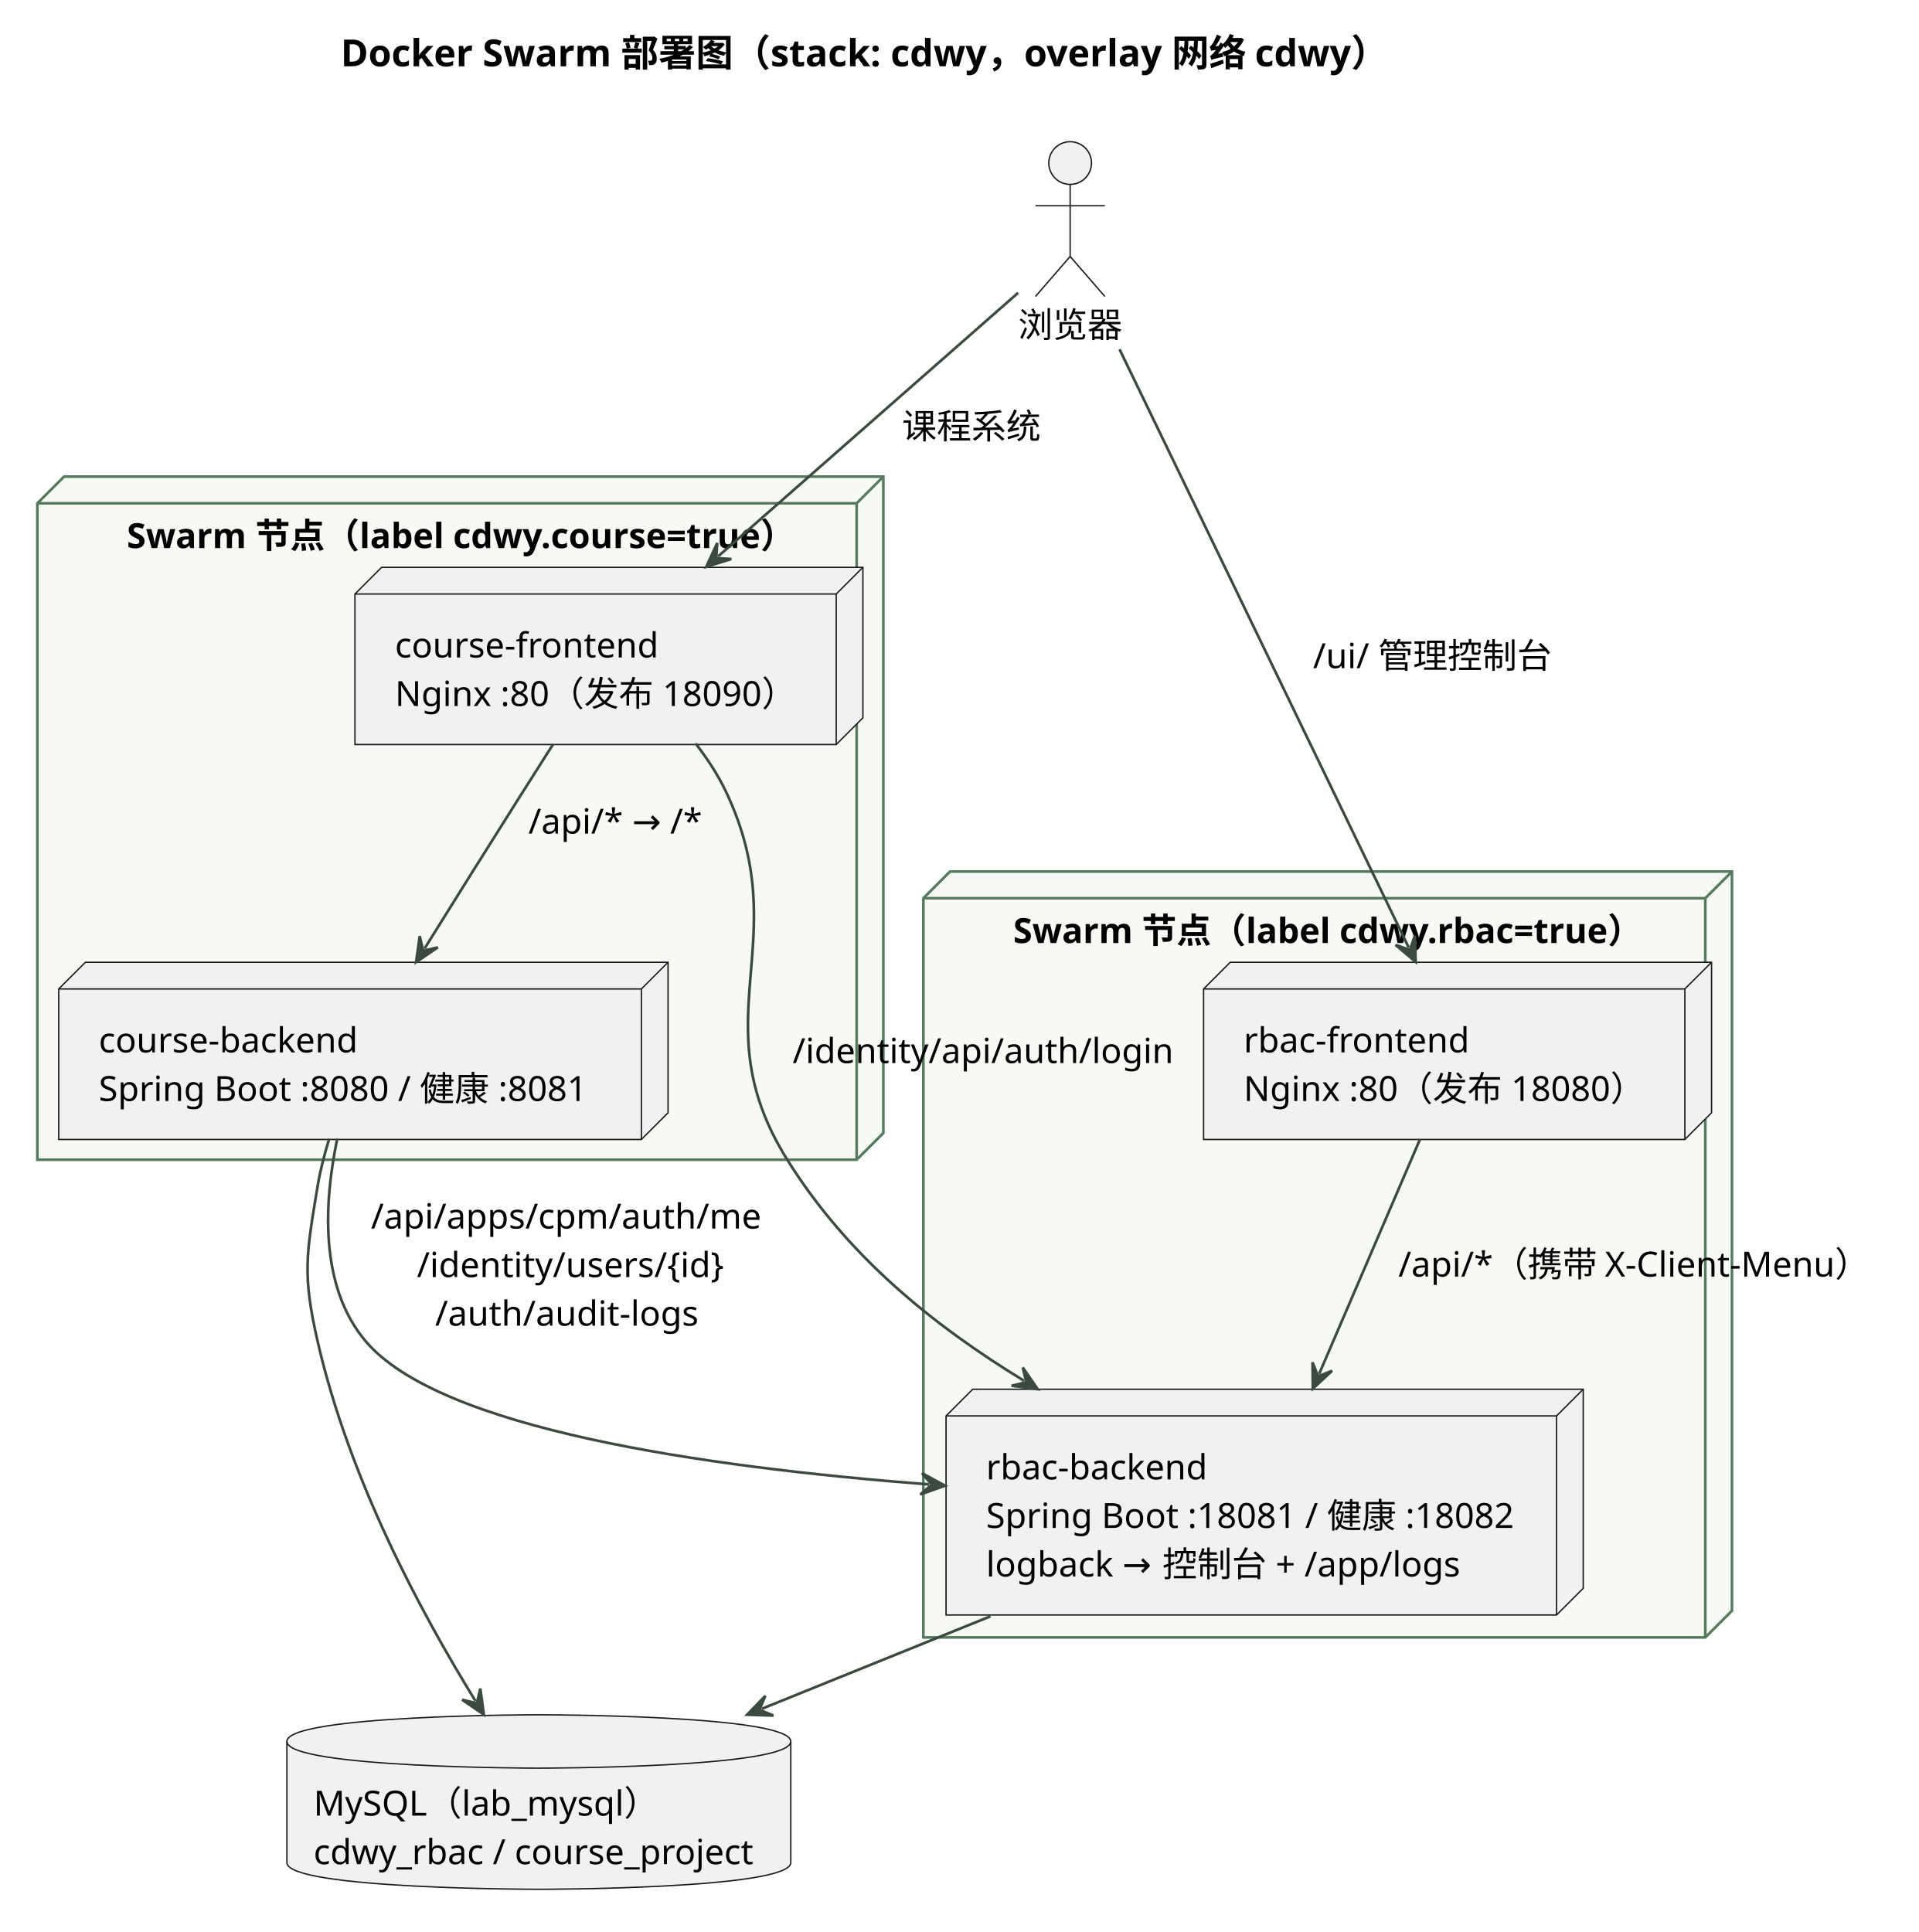
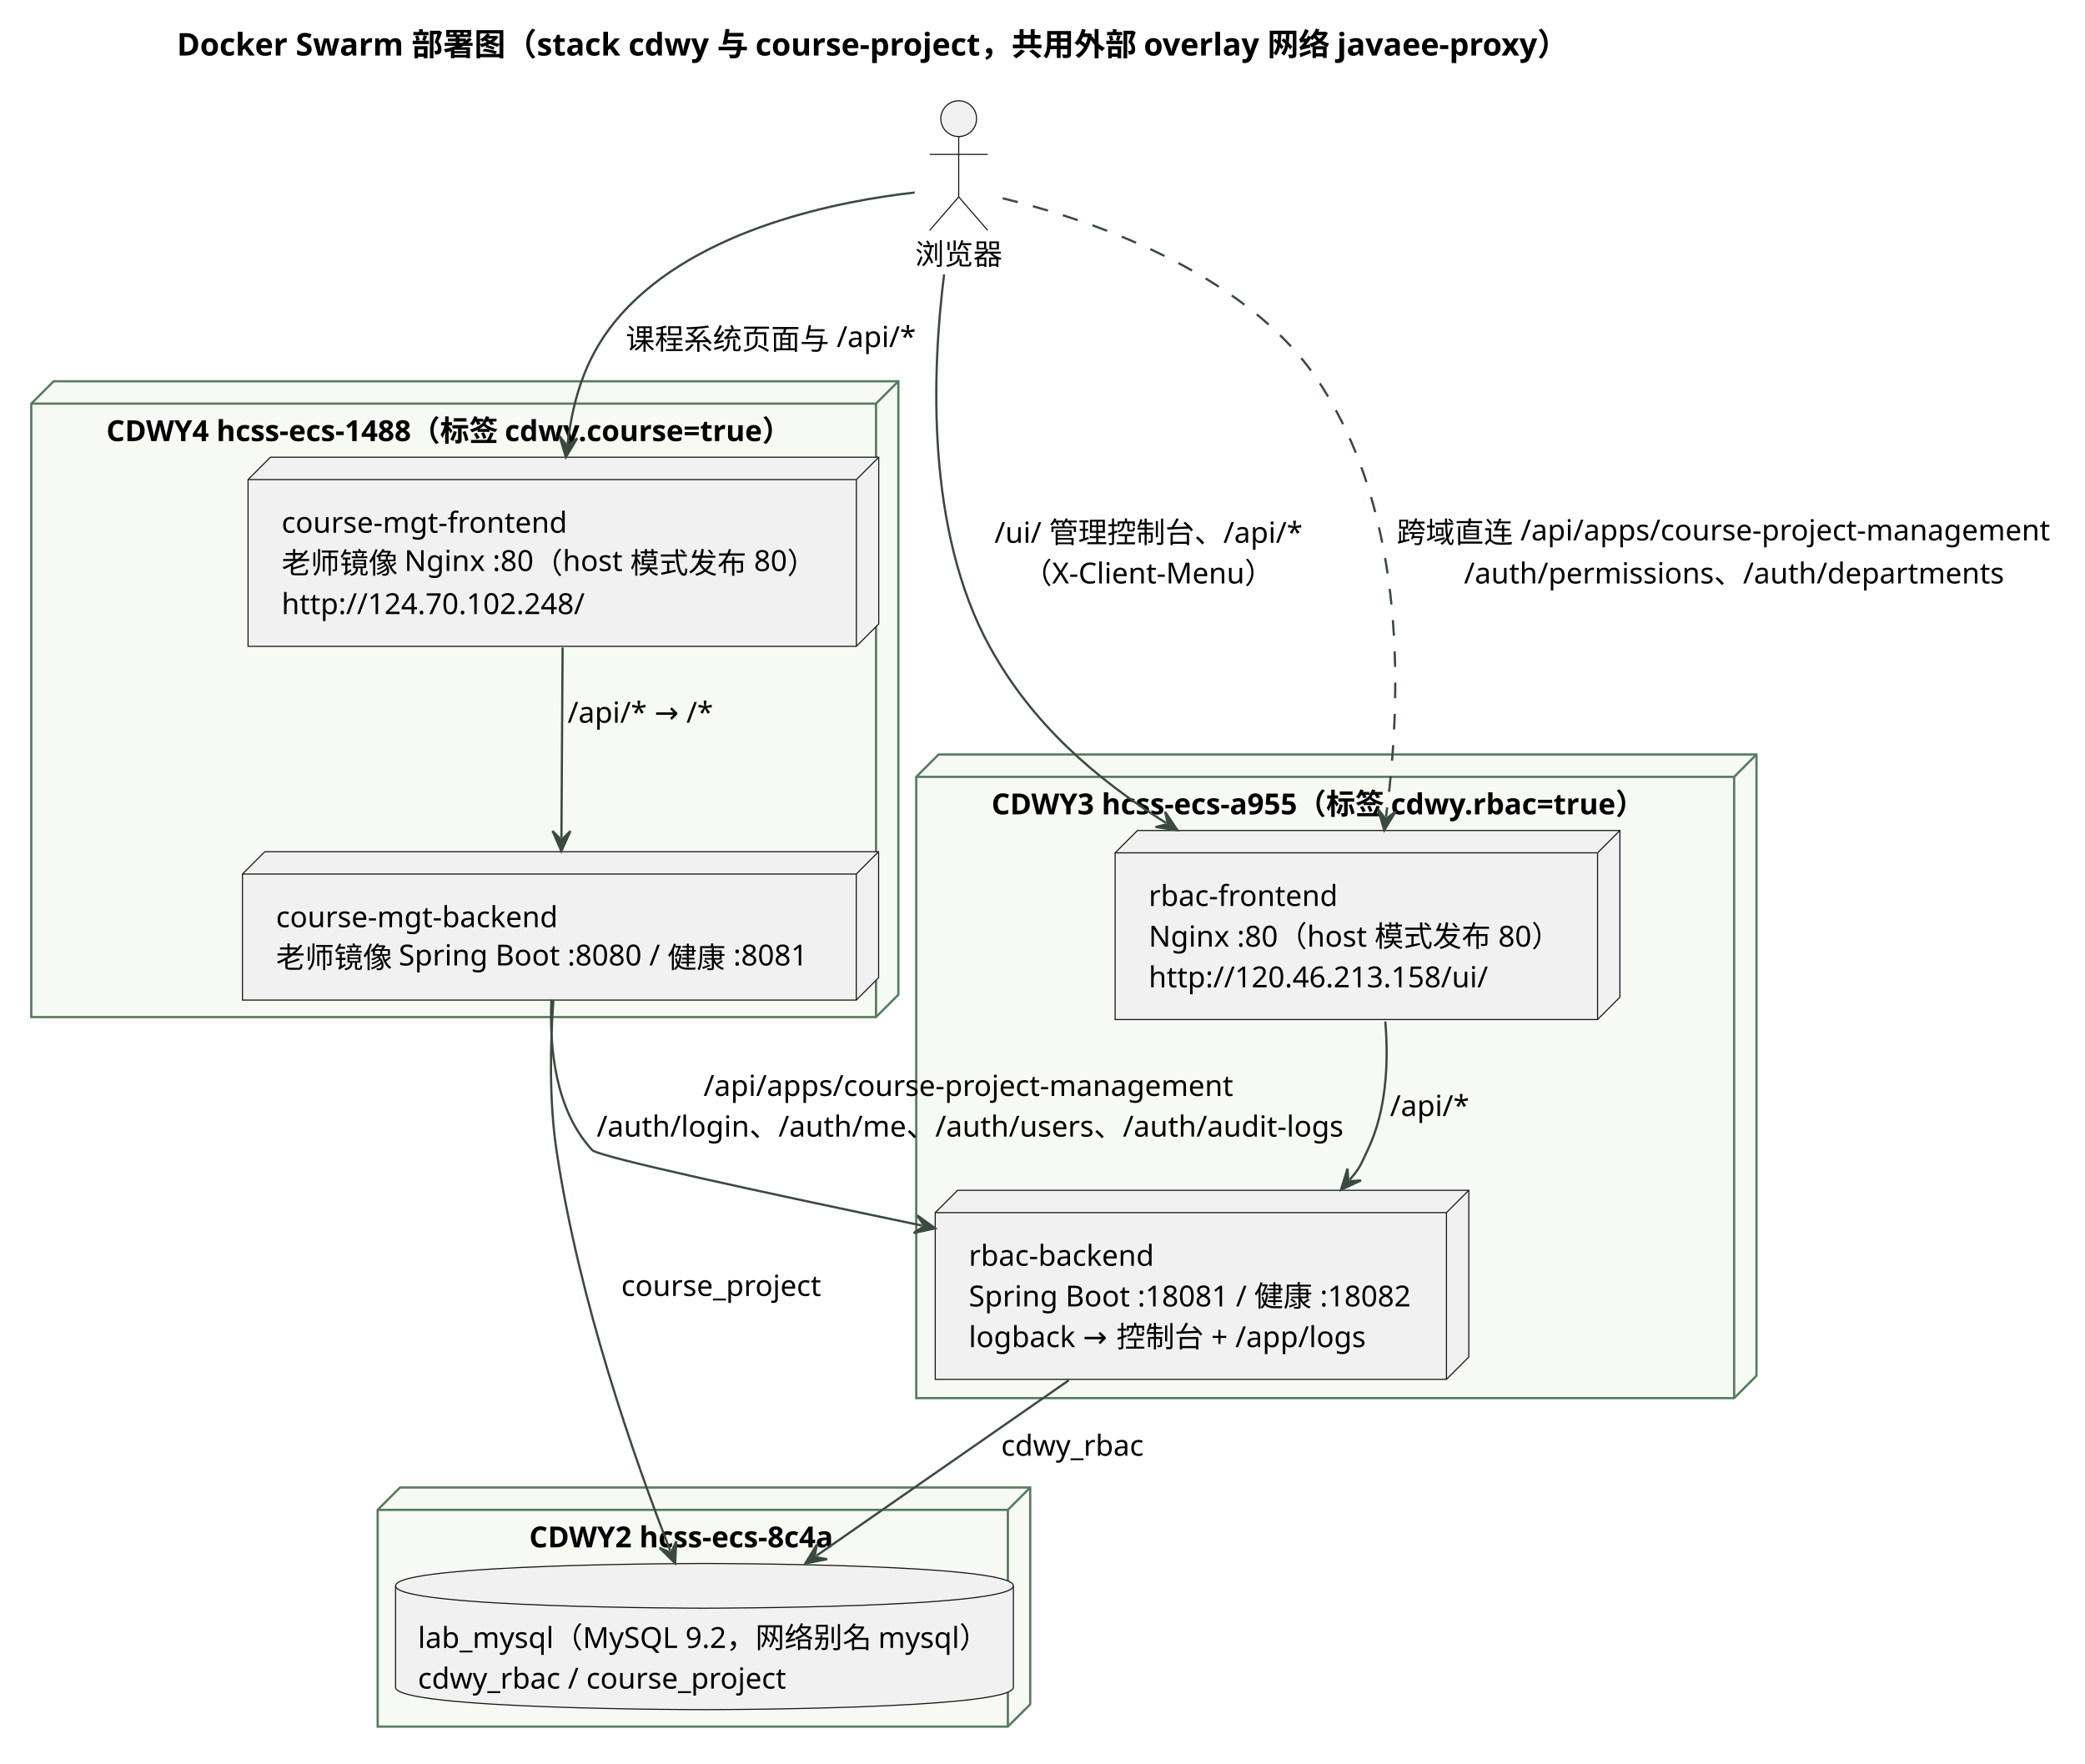
- <svg xmlns="http://www.w3.org/2000/svg" contentStyleType="text/css" data-diagram-type="DESCRIPTION" height="724px" preserveAspectRatio="none" style="width:719px;height:724px;background:#FFFFFF;" version="1.1" viewBox="0 0 719 724" width="719px" zoomAndPan="magnify">
+ <svg xmlns="http://www.w3.org/2000/svg" contentStyleType="text/css" data-diagram-type="DESCRIPTION" height="789px" preserveAspectRatio="none" style="width:933px;height:789px;background:#FFFFFF;" version="1.1" viewBox="0 0 933 789" width="933px" zoomAndPan="magnify">
  <defs />
  <g>
    <g class="title" data-source-line="3">
-       <text fill="#000000" font-family="'PingFang SC'" font-size="14" font-weight="bold" lengthAdjust="spacing" textLength="384.678" x="127.661" y="24.84">Docker Swarm 部署图（stack: cdwy，overlay 网络 cdwy）</text>
+       <text fill="#000000" font-family="'PingFang SC'" font-size="14" font-weight="bold" lengthAdjust="spacing" textLength="618.73" x="79.135" y="24.84">Docker Swarm 部署图（stack cdwy 与 course-project，共用外部 overlay 网络 javaee-proxy）</text>
    </g>
-     <g class="cluster" data-entity="Swarm ...label cdwy.rbac.true." data-source-line="5" data-uid="ent0003" id="cluster_Swarm ...label cdwy.rbac.true.">
-       <polygon fill="#F6F9F4" points="346,336.6,356,326.6,649,326.6,649,603.6,639,613.6,346,613.6,346,336.6" style="stroke:#567A5D;stroke-width:1;" />
-       <line style="stroke:#567A5D;stroke-width:1;" x1="639" x2="649" y1="336.6" y2="326.6" />
-       <line style="stroke:#567A5D;stroke-width:1;" x1="346" x2="639" y1="336.6" y2="336.6" />
-       <line style="stroke:#567A5D;stroke-width:1;" x1="639" x2="639" y1="336.6" y2="613.6" />
-       <text fill="#000000" font-family="'PingFang SC'" font-size="13" font-weight="bold" lengthAdjust="spacing" textLength="227.669" x="379.666" y="353.38">Swarm 节点（label cdwy.rbac=true）</text>
+     <g class="cluster" data-entity="CDWY3 hcss-ecs-a955... cdwy.rbac.true." data-source-line="5" data-uid="ent0003" id="cluster_CDWY3 hcss-ecs-a955... cdwy.rbac.true.">
+       <polygon fill="#F6F9F4" points="410,347.6,420,337.6,786,337.6,786,615.6,776,625.6,410,625.6,410,347.6" style="stroke:#567A5D;stroke-width:1;" />
+       <line style="stroke:#567A5D;stroke-width:1;" x1="776" x2="786" y1="347.6" y2="337.6" />
+       <line style="stroke:#567A5D;stroke-width:1;" x1="410" x2="776" y1="347.6" y2="347.6" />
+       <line style="stroke:#567A5D;stroke-width:1;" x1="776" x2="776" y1="347.6" y2="625.6" />
+       <text fill="#000000" font-family="'PingFang SC'" font-size="13" font-weight="bold" lengthAdjust="spacing" textLength="300.625" x="443.688" y="364.38">CDWY3 hcss-ecs-a955（标签 cdwy.rbac=true）</text>
    </g>
-     <g class="cluster" data-entity="Swarm ...label cdwy.course.true." data-source-line="9" data-uid="ent0006" id="cluster_Swarm ...label cdwy.course.true.">
-       <polygon fill="#F6F9F4" points="14,188.6,24,178.6,331,178.6,331,424.6,321,434.6,14,434.6,14,188.6" style="stroke:#567A5D;stroke-width:1;" />
-       <line style="stroke:#567A5D;stroke-width:1;" x1="321" x2="331" y1="188.6" y2="178.6" />
-       <line style="stroke:#567A5D;stroke-width:1;" x1="14" x2="321" y1="188.6" y2="188.6" />
-       <line style="stroke:#567A5D;stroke-width:1;" x1="321" x2="321" y1="188.6" y2="434.6" />
-       <text fill="#000000" font-family="'PingFang SC'" font-size="13" font-weight="bold" lengthAdjust="spacing" textLength="241.969" x="47.516" y="205.38">Swarm 节点（label cdwy.course=true）</text>
+     <g class="cluster" data-entity="CDWY4 hcss-ecs-1488... cdwy.course.true." data-source-line="9" data-uid="ent0006" id="cluster_CDWY4 hcss-ecs-1488... cdwy.course.true.">
+       <polygon fill="#F6F9F4" points="14,180.6,24,170.6,402,170.6,402,445.1,392,455.1,14,455.1,14,180.6" style="stroke:#567A5D;stroke-width:1;" />
+       <line style="stroke:#567A5D;stroke-width:1;" x1="392" x2="402" y1="180.6" y2="170.6" />
+       <line style="stroke:#567A5D;stroke-width:1;" x1="14" x2="392" y1="180.6" y2="180.6" />
+       <line style="stroke:#567A5D;stroke-width:1;" x1="392" x2="392" y1="180.6" y2="455.1" />
+       <text fill="#000000" font-family="'PingFang SC'" font-size="13" font-weight="bold" lengthAdjust="spacing" textLength="312.819" x="47.59" y="197.38">CDWY4 hcss-ecs-1488（标签 cdwy.course=true）</text>
+     </g>
+     <g class="cluster" data-entity="CDWY2 hcss-ecs-8c4a" data-source-line="13" data-uid="ent0009" id="cluster_CDWY2 hcss-ecs-8c4a">
+       <polygon fill="#F6F9F4" points="169,675.6,179,665.6,461,665.6,461,762.6,451,772.6,169,772.6,169,675.6" style="stroke:#567A5D;stroke-width:1;" />
+       <line style="stroke:#567A5D;stroke-width:1;" x1="451" x2="461" y1="675.6" y2="665.6" />
+       <line style="stroke:#567A5D;stroke-width:1;" x1="169" x2="451" y1="675.6" y2="675.6" />
+       <line style="stroke:#567A5D;stroke-width:1;" x1="451" x2="451" y1="675.6" y2="772.6" />
+       <text fill="#000000" font-family="'PingFang SC'" font-size="13" font-weight="bold" lengthAdjust="spacing" textLength="148.369" x="236.815" y="692.38">CDWY2 hcss-ecs-8c4a</text>
    </g>
    <g class="entity" data-entity="..." data-source-line="4" data-uid="ent0002" id="entity_...">
-       <ellipse cx="401" cy="61.1" fill="#F1F1F1" rx="8" ry="8" style="stroke:#181818;stroke-width:0.5;" />
-       <path d="M401,69.1 L401,96.1 M388,77.1 L414,77.1 M401,96.1 L388,111.1 M401,96.1 L414,111.1" fill="none" style="stroke:#181818;stroke-width:0.5;" />
-       <text fill="#000000" font-family="'PingFang SC'" font-size="13" lengthAdjust="spacing" textLength="39" x="381.5" y="126.38">浏览器</text>
-     </g>
-     <g class="entity" data-entity="DB" data-source-line="13" data-uid="ent0009" id="entity_DB">
-       <path d="M107.5,652.6 C107.5,642.6 201.909,642.6 201.909,642.6 C201.909,642.6 296.318,642.6 296.318,652.6 L296.318,698 C296.318,708 201.909,708 201.909,708 C201.909,708 107.5,708 107.5,698 L107.5,652.6" fill="#F1F1F1" style="stroke:#181818;stroke-width:0.5;" />
-       <path d="M107.5,652.6 C107.5,662.6 201.909,662.6 201.909,662.6 C201.909,662.6 296.318,662.6 296.318,652.6" fill="none" style="stroke:#181818;stroke-width:0.5;" />
-       <text fill="#000000" font-family="'PingFang SC'" font-size="13" lengthAdjust="spacing" textLength="128.986" x="117.5" y="680.38">MySQL（lab_mysql）</text>
-       <text fill="#000000" font-family="'PingFang SC'" font-size="13" lengthAdjust="spacing" textLength="168.818" x="117.5" y="698.58">cdwy_rbac / course_project</text>
+       <ellipse cx="429" cy="53.1" fill="#F1F1F1" rx="8" ry="8" style="stroke:#181818;stroke-width:0.5;" />
+       <path d="M429,61.1 L429,88.1 M416,69.1 L442,69.1 M429,88.1 L416,103.1 M429,88.1 L442,103.1" fill="none" style="stroke:#181818;stroke-width:0.5;" />
+       <text fill="#000000" font-family="'PingFang SC'" font-size="13" lengthAdjust="spacing" textLength="39" x="409.5" y="118.38">浏览器</text>
    </g>
    <g class="entity" data-entity="RF" data-source-line="6" data-uid="ent0004" id="entity_RF">
-       <polygon fill="#F1F1F1" points="451,370.6,461,360.6,641.345,360.6,641.345,417,631.345,427,451,427,451,370.6" style="stroke:#181818;stroke-width:0.5;" />
-       <line style="stroke:#181818;stroke-width:0.5;" x1="631.345" x2="641.345" y1="370.6" y2="360.6" />
-       <line style="stroke:#181818;stroke-width:0.5;" x1="451" x2="631.345" y1="370.6" y2="370.6" />
-       <line style="stroke:#181818;stroke-width:0.5;" x1="631.345" x2="631.345" y1="370.6" y2="427" />
-       <text fill="#000000" font-family="'PingFang SC'" font-size="13" lengthAdjust="spacing" textLength="85.8" x="466" y="394.38">rbac-frontend</text>
-       <text fill="#000000" font-family="'PingFang SC'" font-size="13" lengthAdjust="spacing" textLength="150.345" x="466" y="412.58">Nginx :80（发布 18080）</text>
+       <polygon fill="#F1F1F1" points="499,381.6,509,371.6,724.887,371.6,724.887,446.2,714.887,456.2,499,456.2,499,381.6" style="stroke:#181818;stroke-width:0.5;" />
+       <line style="stroke:#181818;stroke-width:0.5;" x1="714.887" x2="724.887" y1="381.6" y2="371.6" />
+       <line style="stroke:#181818;stroke-width:0.5;" x1="499" x2="714.887" y1="381.6" y2="381.6" />
+       <line style="stroke:#181818;stroke-width:0.5;" x1="714.887" x2="714.887" y1="381.6" y2="456.2" />
+       <text fill="#000000" font-family="'PingFang SC'" font-size="13" lengthAdjust="spacing" textLength="85.8" x="514" y="405.38">rbac-frontend</text>
+       <text fill="#000000" font-family="'PingFang SC'" font-size="13" lengthAdjust="spacing" textLength="185.887" x="514" y="423.58">Nginx :80（host 模式发布 80）</text>
+       <text fill="#000000" font-family="'PingFang SC'" font-size="13" lengthAdjust="spacing" textLength="152.451" x="514" y="441.78">http://120.46.213.158/ui/</text>
    </g>
    <g class="entity" data-entity="RB" data-source-line="7" data-uid="ent0005" id="entity_RB">
-       <polygon fill="#F1F1F1" points="354.5,530.6,364.5,520.6,593.257,520.6,593.257,595.2,583.257,605.2,354.5,605.2,354.5,530.6" style="stroke:#181818;stroke-width:0.5;" />
-       <line style="stroke:#181818;stroke-width:0.5;" x1="583.257" x2="593.257" y1="530.6" y2="520.6" />
-       <line style="stroke:#181818;stroke-width:0.5;" x1="354.5" x2="583.257" y1="530.6" y2="530.6" />
-       <line style="stroke:#181818;stroke-width:0.5;" x1="583.257" x2="583.257" y1="530.6" y2="605.2" />
-       <text fill="#000000" font-family="'PingFang SC'" font-size="13" lengthAdjust="spacing" textLength="85.579" x="369.5" y="554.38">rbac-backend</text>
-       <text fill="#000000" font-family="'PingFang SC'" font-size="13" lengthAdjust="spacing" textLength="198.757" x="369.5" y="572.58">Spring Boot :18081 / 健康 :18082</text>
-       <text fill="#000000" font-family="'PingFang SC'" font-size="13" lengthAdjust="spacing" textLength="184.834" x="369.5" y="590.78">logback → 控制台 + /app/logs</text>
+       <polygon fill="#F1F1F1" points="418.5,542.6,428.5,532.6,657.257,532.6,657.257,607.2,647.257,617.2,418.5,617.2,418.5,542.6" style="stroke:#181818;stroke-width:0.5;" />
+       <line style="stroke:#181818;stroke-width:0.5;" x1="647.257" x2="657.257" y1="542.6" y2="532.6" />
+       <line style="stroke:#181818;stroke-width:0.5;" x1="418.5" x2="647.257" y1="542.6" y2="542.6" />
+       <line style="stroke:#181818;stroke-width:0.5;" x1="647.257" x2="647.257" y1="542.6" y2="617.2" />
+       <text fill="#000000" font-family="'PingFang SC'" font-size="13" lengthAdjust="spacing" textLength="85.579" x="433.5" y="566.38">rbac-backend</text>
+       <text fill="#000000" font-family="'PingFang SC'" font-size="13" lengthAdjust="spacing" textLength="198.757" x="433.5" y="584.58">Spring Boot :18081 / 健康 :18082</text>
+       <text fill="#000000" font-family="'PingFang SC'" font-size="13" lengthAdjust="spacing" textLength="184.834" x="433.5" y="602.78">logback → 控制台 + /app/logs</text>
    </g>
    <g class="entity" data-entity="CF" data-source-line="10" data-uid="ent0007" id="entity_CF">
-       <polygon fill="#F1F1F1" points="133,222.6,143,212.6,323.345,212.6,323.345,269,313.345,279,133,279,133,222.6" style="stroke:#181818;stroke-width:0.5;" />
-       <line style="stroke:#181818;stroke-width:0.5;" x1="313.345" x2="323.345" y1="222.6" y2="212.6" />
-       <line style="stroke:#181818;stroke-width:0.5;" x1="133" x2="313.345" y1="222.6" y2="222.6" />
-       <line style="stroke:#181818;stroke-width:0.5;" x1="313.345" x2="313.345" y1="222.6" y2="279" />
-       <text fill="#000000" font-family="'PingFang SC'" font-size="13" lengthAdjust="spacing" textLength="99.593" x="148" y="246.38">course-frontend</text>
-       <text fill="#000000" font-family="'PingFang SC'" font-size="13" lengthAdjust="spacing" textLength="150.345" x="148" y="264.58">Nginx :80（发布 18090）</text>
+       <polygon fill="#F1F1F1" points="111,214.6,121,204.6,393.216,204.6,393.216,279.2,383.216,289.2,111,289.2,111,214.6" style="stroke:#181818;stroke-width:0.5;" />
+       <line style="stroke:#181818;stroke-width:0.5;" x1="383.216" x2="393.216" y1="214.6" y2="204.6" />
+       <line style="stroke:#181818;stroke-width:0.5;" x1="111" x2="383.216" y1="214.6" y2="214.6" />
+       <line style="stroke:#181818;stroke-width:0.5;" x1="383.216" x2="383.216" y1="214.6" y2="289.2" />
+       <text fill="#000000" font-family="'PingFang SC'" font-size="13" lengthAdjust="spacing" textLength="130.871" x="126" y="238.38">course-mgt-frontend</text>
+       <text fill="#000000" font-family="'PingFang SC'" font-size="13" lengthAdjust="spacing" textLength="242.216" x="126" y="256.58">老师镜像 Nginx :80（host 模式发布 80）</text>
+       <text fill="#000000" font-family="'PingFang SC'" font-size="13" lengthAdjust="spacing" textLength="137.241" x="126" y="274.78">http://124.70.102.248/</text>
    </g>
    <g class="entity" data-entity="CBK" data-source-line="11" data-uid="ent0008" id="entity_CBK">
-       <polygon fill="#F1F1F1" points="22,370.6,32,360.6,250.331,360.6,250.331,417,240.331,427,22,427,22,370.6" style="stroke:#181818;stroke-width:0.5;" />
-       <line style="stroke:#181818;stroke-width:0.5;" x1="240.331" x2="250.331" y1="370.6" y2="360.6" />
-       <line style="stroke:#181818;stroke-width:0.5;" x1="22" x2="240.331" y1="370.6" y2="370.6" />
-       <line style="stroke:#181818;stroke-width:0.5;" x1="240.331" x2="240.331" y1="370.6" y2="427" />
-       <text fill="#000000" font-family="'PingFang SC'" font-size="13" lengthAdjust="spacing" textLength="99.372" x="37" y="394.38">course-backend</text>
-       <text fill="#000000" font-family="'PingFang SC'" font-size="13" lengthAdjust="spacing" textLength="188.331" x="37" y="412.58">Spring Boot :8080 / 健康 :8081</text>
+       <polygon fill="#F1F1F1" points="108.5,391.1,118.5,381.1,393.16,381.1,393.16,437.5,383.16,447.5,108.5,447.5,108.5,391.1" style="stroke:#181818;stroke-width:0.5;" />
+       <line style="stroke:#181818;stroke-width:0.5;" x1="383.16" x2="393.16" y1="391.1" y2="381.1" />
+       <line style="stroke:#181818;stroke-width:0.5;" x1="108.5" x2="383.16" y1="391.1" y2="391.1" />
+       <line style="stroke:#181818;stroke-width:0.5;" x1="383.16" x2="383.16" y1="391.1" y2="447.5" />
+       <text fill="#000000" font-family="'PingFang SC'" font-size="13" lengthAdjust="spacing" textLength="130.65" x="123.5" y="414.88">course-mgt-backend</text>
+       <text fill="#000000" font-family="'PingFang SC'" font-size="13" lengthAdjust="spacing" textLength="244.66" x="123.5" y="433.08">老师镜像 Spring Boot :8080 / 健康 :8081</text>
    </g>
-     <g class="link" data-entity-1="..." data-entity-2="RF" data-uid="lnk10" id="link_..._RF">
-       <polygon fill="#3B4A3F" points="530.473,360.476,530.158,350.632,528.298,355.974,522.955,354.113,530.473,360.476" style="stroke:#3B4A3F;stroke-width:1;" />
-       <path d="M419.512,130.9 C448.371,190.609 500.95,299.394 527.862,355.074" fill="none" style="stroke:#3B4A3F;stroke-width:1;" />
-       <text fill="#000000" font-family="'PingFang SC'" font-size="13" lengthAdjust="spacing" textLength="92.937" x="492" y="250.38">/ui/ 管理控制台</text>
+     <g class="entity" data-entity="DB" data-source-line="14" data-uid="ent0010" id="entity_DB">
+       <path d="M177,709.6 C177,699.6 315.238,699.6 315.238,699.6 C315.238,699.6 453.477,699.6 453.477,709.6 L453.477,755 C453.477,765 315.238,765 315.238,765 C315.238,765 177,765 177,755 L177,709.6" fill="#F1F1F1" style="stroke:#181818;stroke-width:0.5;" />
+       <path d="M177,709.6 C177,719.6 315.238,719.6 315.238,719.6 C315.238,719.6 453.477,719.6 453.477,709.6" fill="none" style="stroke:#181818;stroke-width:0.5;" />
+       <text fill="#000000" font-family="'PingFang SC'" font-size="13" lengthAdjust="spacing" textLength="256.477" x="187" y="737.38">lab_mysql（MySQL 9.2，网络别名 mysql）</text>
+       <text fill="#000000" font-family="'PingFang SC'" font-size="13" lengthAdjust="spacing" textLength="168.818" x="187" y="755.58">cdwy_rbac / course_project</text>
    </g>
-     <g class="link" data-entity-1="..." data-entity-2="CF" data-uid="lnk11" id="link_..._CF">
-       <polygon fill="#3B4A3F" points="264.636,212.411,274.037,209.476,268.392,209.111,268.757,203.466,264.636,212.411" style="stroke:#3B4A3F;stroke-width:1;" />
-       <path d="M381.491,109.741 C353.214,134.586 304.833,177.094 269.143,208.451" fill="none" style="stroke:#3B4A3F;stroke-width:1;" />
-       <text fill="#000000" font-family="'PingFang SC'" font-size="13" lengthAdjust="spacing" textLength="52" x="338" y="164.38">课程系统</text>
+     <g class="link" data-entity-1="..." data-entity-2="RF" data-uid="lnk11" id="link_..._RF">
+       <polygon fill="#3B4A3F" points="526.859,371.455,521.388,363.266,522.632,368.784,517.114,370.029,526.859,371.455" style="stroke:#3B4A3F;stroke-width:1;" />
+       <path d="M422.469,122.788 C417.04,166.089 414.232,237.432 443,289.6 C461.952,323.968 489.919,348.113 521.787,368.25" fill="none" style="stroke:#3B4A3F;stroke-width:1;" />
+       <text fill="#000000" font-family="'PingFang SC'" font-size="13" lengthAdjust="spacing" textLength="143.728" x="445" y="242.88">/ui/ 管理控制台、/api/*</text>
+       <text fill="#000000" font-family="'PingFang SC'" font-size="13" lengthAdjust="spacing" textLength="118.183" x="457.772" y="261.08">（X-Client-Menu）</text>
    </g>
-     <g class="link" data-entity-1="RF" data-entity-2="RB" data-uid="lnk12" id="link_RF_RB">
-       <polygon fill="#3B4A3F" points="491.937,520.373,499.166,513.684,493.911,515.779,491.816,510.524,491.937,520.373" style="stroke:#3B4A3F;stroke-width:1;" />
-       <path d="M532.118,426.896 C520.676,453.514 506.736,485.942 494.306,514.86" fill="none" style="stroke:#3B4A3F;stroke-width:1;" />
-       <text fill="#000000" font-family="'PingFang SC'" font-size="13" lengthAdjust="spacing" textLength="186.303" x="524" y="478.38">/api/*（携带 X-Client-Menu）</text>
+     <g class="link" data-entity-1="..." data-entity-2="CF" data-uid="lnk12" id="link_..._CF">
+       <polygon fill="#3B4A3F" points="253.218,204.538,258.303,196.103,253.838,199.577,250.365,195.112,253.218,204.538" style="stroke:#3B4A3F;stroke-width:1;" />
+       <path d="M409.332,86.139 C376.994,89.755 312.721,101.695 278,140.6 C262.488,157.981 256.635,177.192 253.962,198.584" fill="none" style="stroke:#3B4A3F;stroke-width:1;" />
+       <text fill="#000000" font-family="'PingFang SC'" font-size="13" lengthAdjust="spacing" textLength="133.12" x="280" y="156.38">课程系统页面与 /api/*</text>
    </g>
-     <g class="link" data-entity-1="CF" data-entity-2="CBK" data-uid="lnk13" id="link_CF_CBK">
-       <polygon fill="#3B4A3F" points="155.914,360.546,164.068,355.022,158.558,356.302,157.278,350.792,155.914,360.546" style="stroke:#3B4A3F;stroke-width:1;" />
-       <path d="M207.293,278.844 C203.524,284.743 199.636,290.851 196,296.6 C182.553,317.862 170.725,336.769 159.087,355.453" fill="none" style="stroke:#3B4A3F;stroke-width:1;" />
-       <text fill="#000000" font-family="'PingFang SC'" font-size="13" lengthAdjust="spacing" textLength="72.527" x="198" y="312.38">/api/* → /*</text>
+     <g class="link" data-entity-1="..." data-entity-2="RF" data-uid="lnk13" id="link_..._RF">
+       <polygon fill="#3B4A3F" points="619.424,371.483,624.576,363.089,620.083,366.526,616.645,362.034,619.424,371.483" style="stroke:#3B4A3F;stroke-width:1;" />
+       <path d="M448.676,88.727 C483.78,97.229 556.648,120.282 590,170.6 C630.171,231.206 627.085,313.894 620.215,365.535" fill="none" style="stroke:#3B4A3F;stroke-width:1;stroke-dasharray:7,7;" />
+       <text fill="#000000" font-family="'PingFang SC'" font-size="13" lengthAdjust="spacing" textLength="299.793" x="625" y="242.88">跨域直连 /api/apps/course-project-management</text>
+       <text fill="#000000" font-family="'PingFang SC'" font-size="13" lengthAdjust="spacing" textLength="239.564" x="655.115" y="261.08">/auth/permissions、/auth/departments</text>
    </g>
-     <g class="link" data-entity-1="CF" data-entity-2="RB" data-uid="lnk14" id="link_CF_RB">
-       <polygon fill="#3B4A3F" points="388.838,520.575,383.248,512.467,384.573,517.966,379.073,519.291,388.838,520.575" style="stroke:#3B4A3F;stroke-width:1;" />
-       <path d="M260.648,278.627 C265.025,284.257 269.024,290.333 272,296.6 C298.676,352.766 262.05,381.869 295,434.6 C317.544,470.677 349.288,496.384 383.719,517.444" fill="none" style="stroke:#3B4A3F;stroke-width:1;" />
-       <text fill="#000000" font-family="'PingFang SC'" font-size="13" lengthAdjust="spacing" textLength="143.988" x="297" y="398.38">/identity/api/auth/login</text>
+     <g class="link" data-entity-1="RF" data-entity-2="RB" data-uid="lnk14" id="link_RF_RB">
+       <polygon fill="#3B4A3F" points="600.077,532.349,609.008,528.196,603.364,528.581,602.979,522.937,600.077,532.349" style="stroke:#3B4A3F;stroke-width:1;" />
+       <path d="M619.895,457.077 C621.423,475.547 620.434,496.996 612,514.6 C608.937,520.993 608.76,522.395 604.021,527.827" fill="none" style="stroke:#3B4A3F;stroke-width:1;" />
+       <text fill="#000000" font-family="'PingFang SC'" font-size="13" lengthAdjust="spacing" textLength="37.791" x="622" y="499.38">/api/*</text>
    </g>
-     <g class="link" data-entity-1="CBK" data-entity-2="RB" data-uid="lnk15" id="link_CBK_RB">
-       <polygon fill="#3B4A3F" points="354.129,556.747,345.465,552.064,349.144,556.361,344.847,560.04,354.129,556.747" style="stroke:#3B4A3F;stroke-width:1;" />
-       <path d="M126.387,426.696 C121.415,450.398 119.551,481.995 137,502.6 C164.788,535.414 262.912,549.679 348.147,556.284" fill="none" style="stroke:#3B4A3F;stroke-width:1;" />
-       <text fill="#000000" font-family="'PingFang SC'" font-size="13" lengthAdjust="spacing" textLength="150.345" x="139" y="460.38">/api/apps/cpm/auth/me</text>
-       <text fill="#000000" font-family="'PingFang SC'" font-size="13" lengthAdjust="spacing" textLength="115.908" x="156.219" y="478.58">/identity/users/{id}</text>
-       <text fill="#000000" font-family="'PingFang SC'" font-size="13" lengthAdjust="spacing" textLength="102.284" x="163.03" y="496.78">/auth/audit-logs</text>
+     <g class="link" data-entity-1="CF" data-entity-2="CBK" data-uid="lnk15" id="link_CF_CBK">
+       <polygon fill="#3B4A3F" points="251.196,380.846,255.25,371.87,251.226,375.846,247.25,371.822,251.196,380.846" style="stroke:#3B4A3F;stroke-width:1;" />
+       <path d="M251.748,289.736 C251.576,317.995 251.39,348.812 251.232,374.846" fill="none" style="stroke:#3B4A3F;stroke-width:1;" />
+       <text fill="#000000" font-family="'PingFang SC'" font-size="13" lengthAdjust="spacing" textLength="72.527" x="254" y="323.38">/api/* → /*</text>
    </g>
-     <g class="link" data-entity-1="RB" data-entity-2="DB" data-uid="lnk16" id="link_RB_DB">
-       <polygon fill="#3B4A3F" points="279.953,642.575,289.796,642.909,284.588,640.7,286.797,635.492,279.953,642.575" style="stroke:#3B4A3F;stroke-width:1;" />
-       <path d="M371.168,605.686 C340.93,617.915 313.924,628.837 285.515,640.326" fill="none" style="stroke:#3B4A3F;stroke-width:1;" />
+     <g class="link" data-entity-1="CBK" data-entity-2="RB" data-uid="lnk16" id="link_CBK_RB">
+       <polygon fill="#3B4A3F" points="418.491,549.62,410.496,543.868,413.596,548.6,408.864,551.7,418.491,549.62" style="stroke:#3B4A3F;stroke-width:1;" />
+       <path d="M246.765,447.314 C245.797,469.019 248.507,496.825 265,514.6 C267.835,517.656 340.508,533.37 412.617,548.396" fill="none" style="stroke:#3B4A3F;stroke-width:1;" />
+       <text fill="#000000" font-family="'PingFang SC'" font-size="13" lengthAdjust="spacing" textLength="243.464" x="314.82" y="490.38">/api/apps/course-project-management</text>
+       <text fill="#000000" font-family="'PingFang SC'" font-size="13" lengthAdjust="spacing" textLength="339.105" x="267" y="508.58">/auth/login、/auth/me、/auth/users、/auth/audit-logs</text>
    </g>
-     <g class="link" data-entity-1="CBK" data-entity-2="DB" data-uid="lnk17" id="link_CBK_DB">
-       <polygon fill="#3B4A3F" points="181.3,642.531,179.989,632.77,178.679,638.273,173.176,636.963,181.3,642.531" style="stroke:#3B4A3F;stroke-width:1;" />
-       <path d="M123.355,426.748 C121.547,432.603 119.972,438.72 119,444.6 C114.795,470.032 113.24,477.474 119,502.6 C130.938,554.67 157.701,604.187 178.155,637.421" fill="none" style="stroke:#3B4A3F;stroke-width:1;" />
+     <g class="link" data-entity-1="RB" data-entity-2="DB" data-uid="lnk17" id="link_RB_DB">
+       <polygon fill="#3B4A3F" points="360.415,699.534,370.088,697.681,364.521,696.68,365.522,691.112,360.415,699.534" style="stroke:#3B4A3F;stroke-width:1;" />
+       <path d="M478.24,617.637 C441.213,643.374 399.331,672.484 365.342,696.109" fill="none" style="stroke:#3B4A3F;stroke-width:1;" />
+       <text fill="#000000" font-family="'PingFang SC'" font-size="13" lengthAdjust="spacing" textLength="64.233" x="448" y="651.38">cdwy_rbac</text>
+     </g>
+     <g class="link" data-entity-1="CBK" data-entity-2="DB" data-uid="lnk18" id="link_CBK_DB">
+       <polygon fill="#3B4A3F" points="302.125,699.507,302.589,689.669,300.312,694.847,295.134,692.57,302.125,699.507" style="stroke:#3B4A3F;stroke-width:1;" />
+       <path d="M247.617,447.539 C246.256,467.073 245.689,492.384 249,514.6 C259.079,582.226 283.771,652.349 299.949,693.915" fill="none" style="stroke:#3B4A3F;stroke-width:1;" />
+       <text fill="#000000" font-family="'PingFang SC'" font-size="13" lengthAdjust="spacing" textLength="89.427" x="278" y="579.88">course_project</text>
    </g>
  </g>
</svg>
